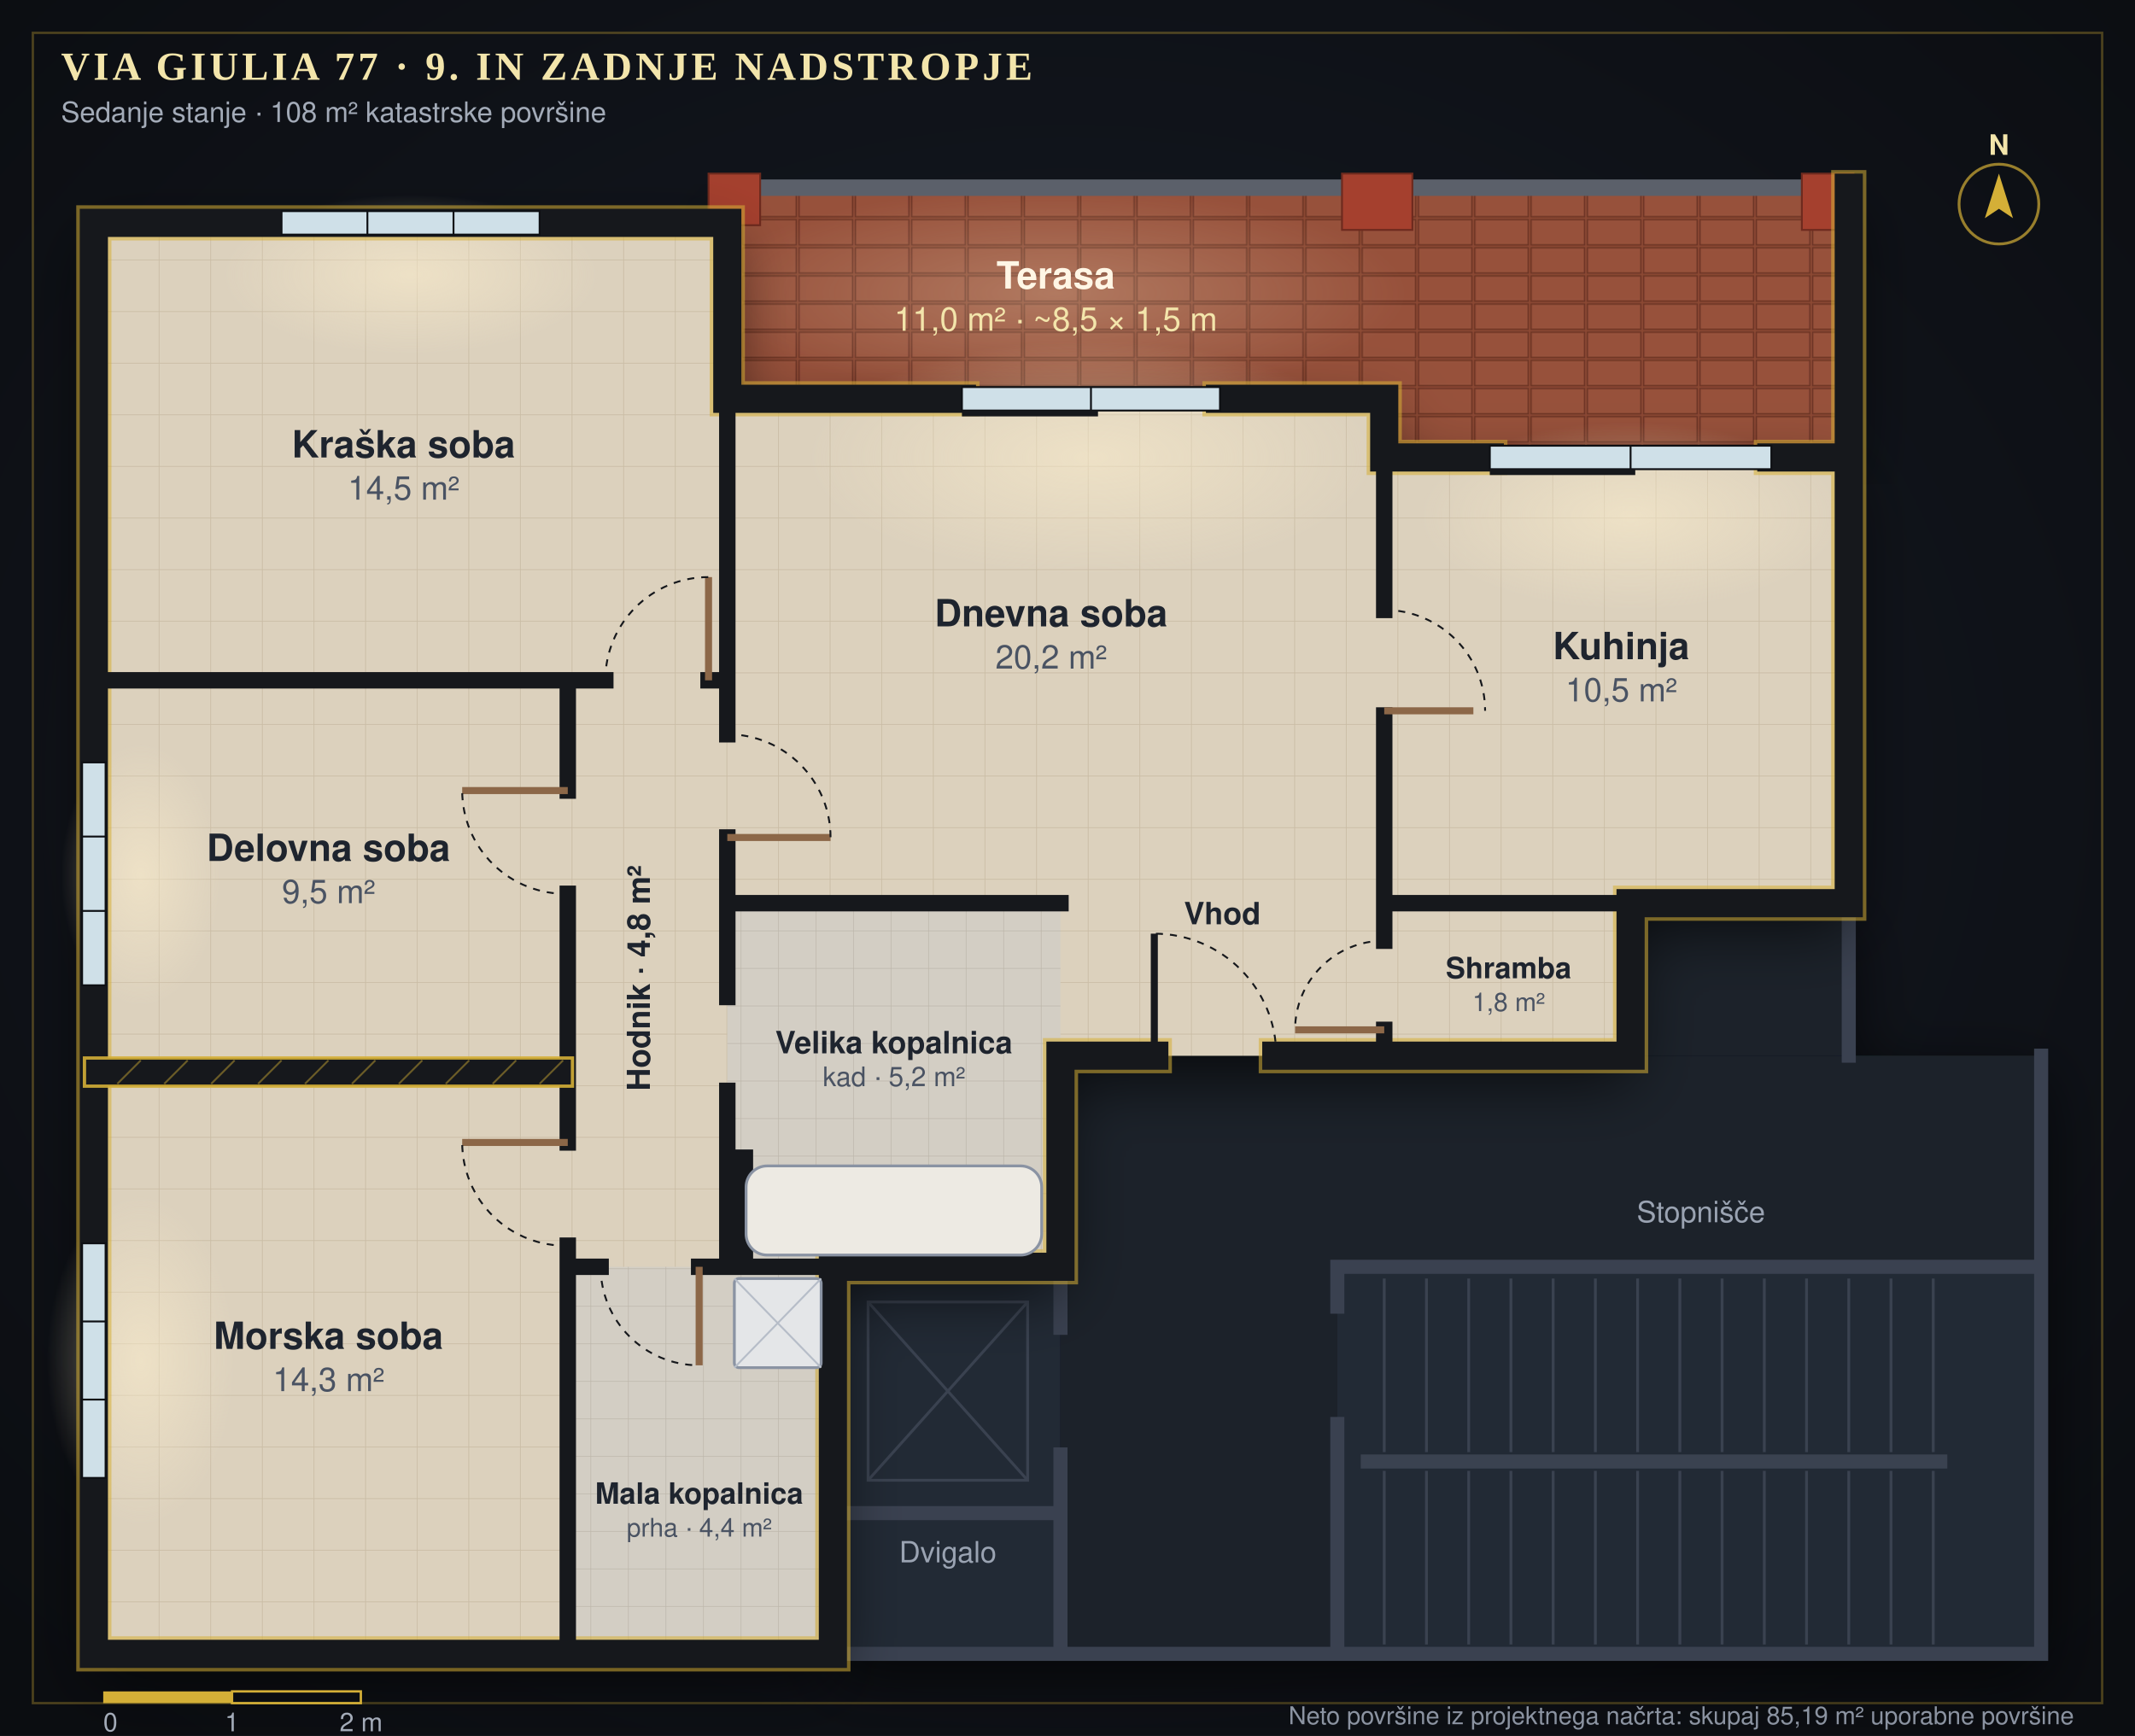
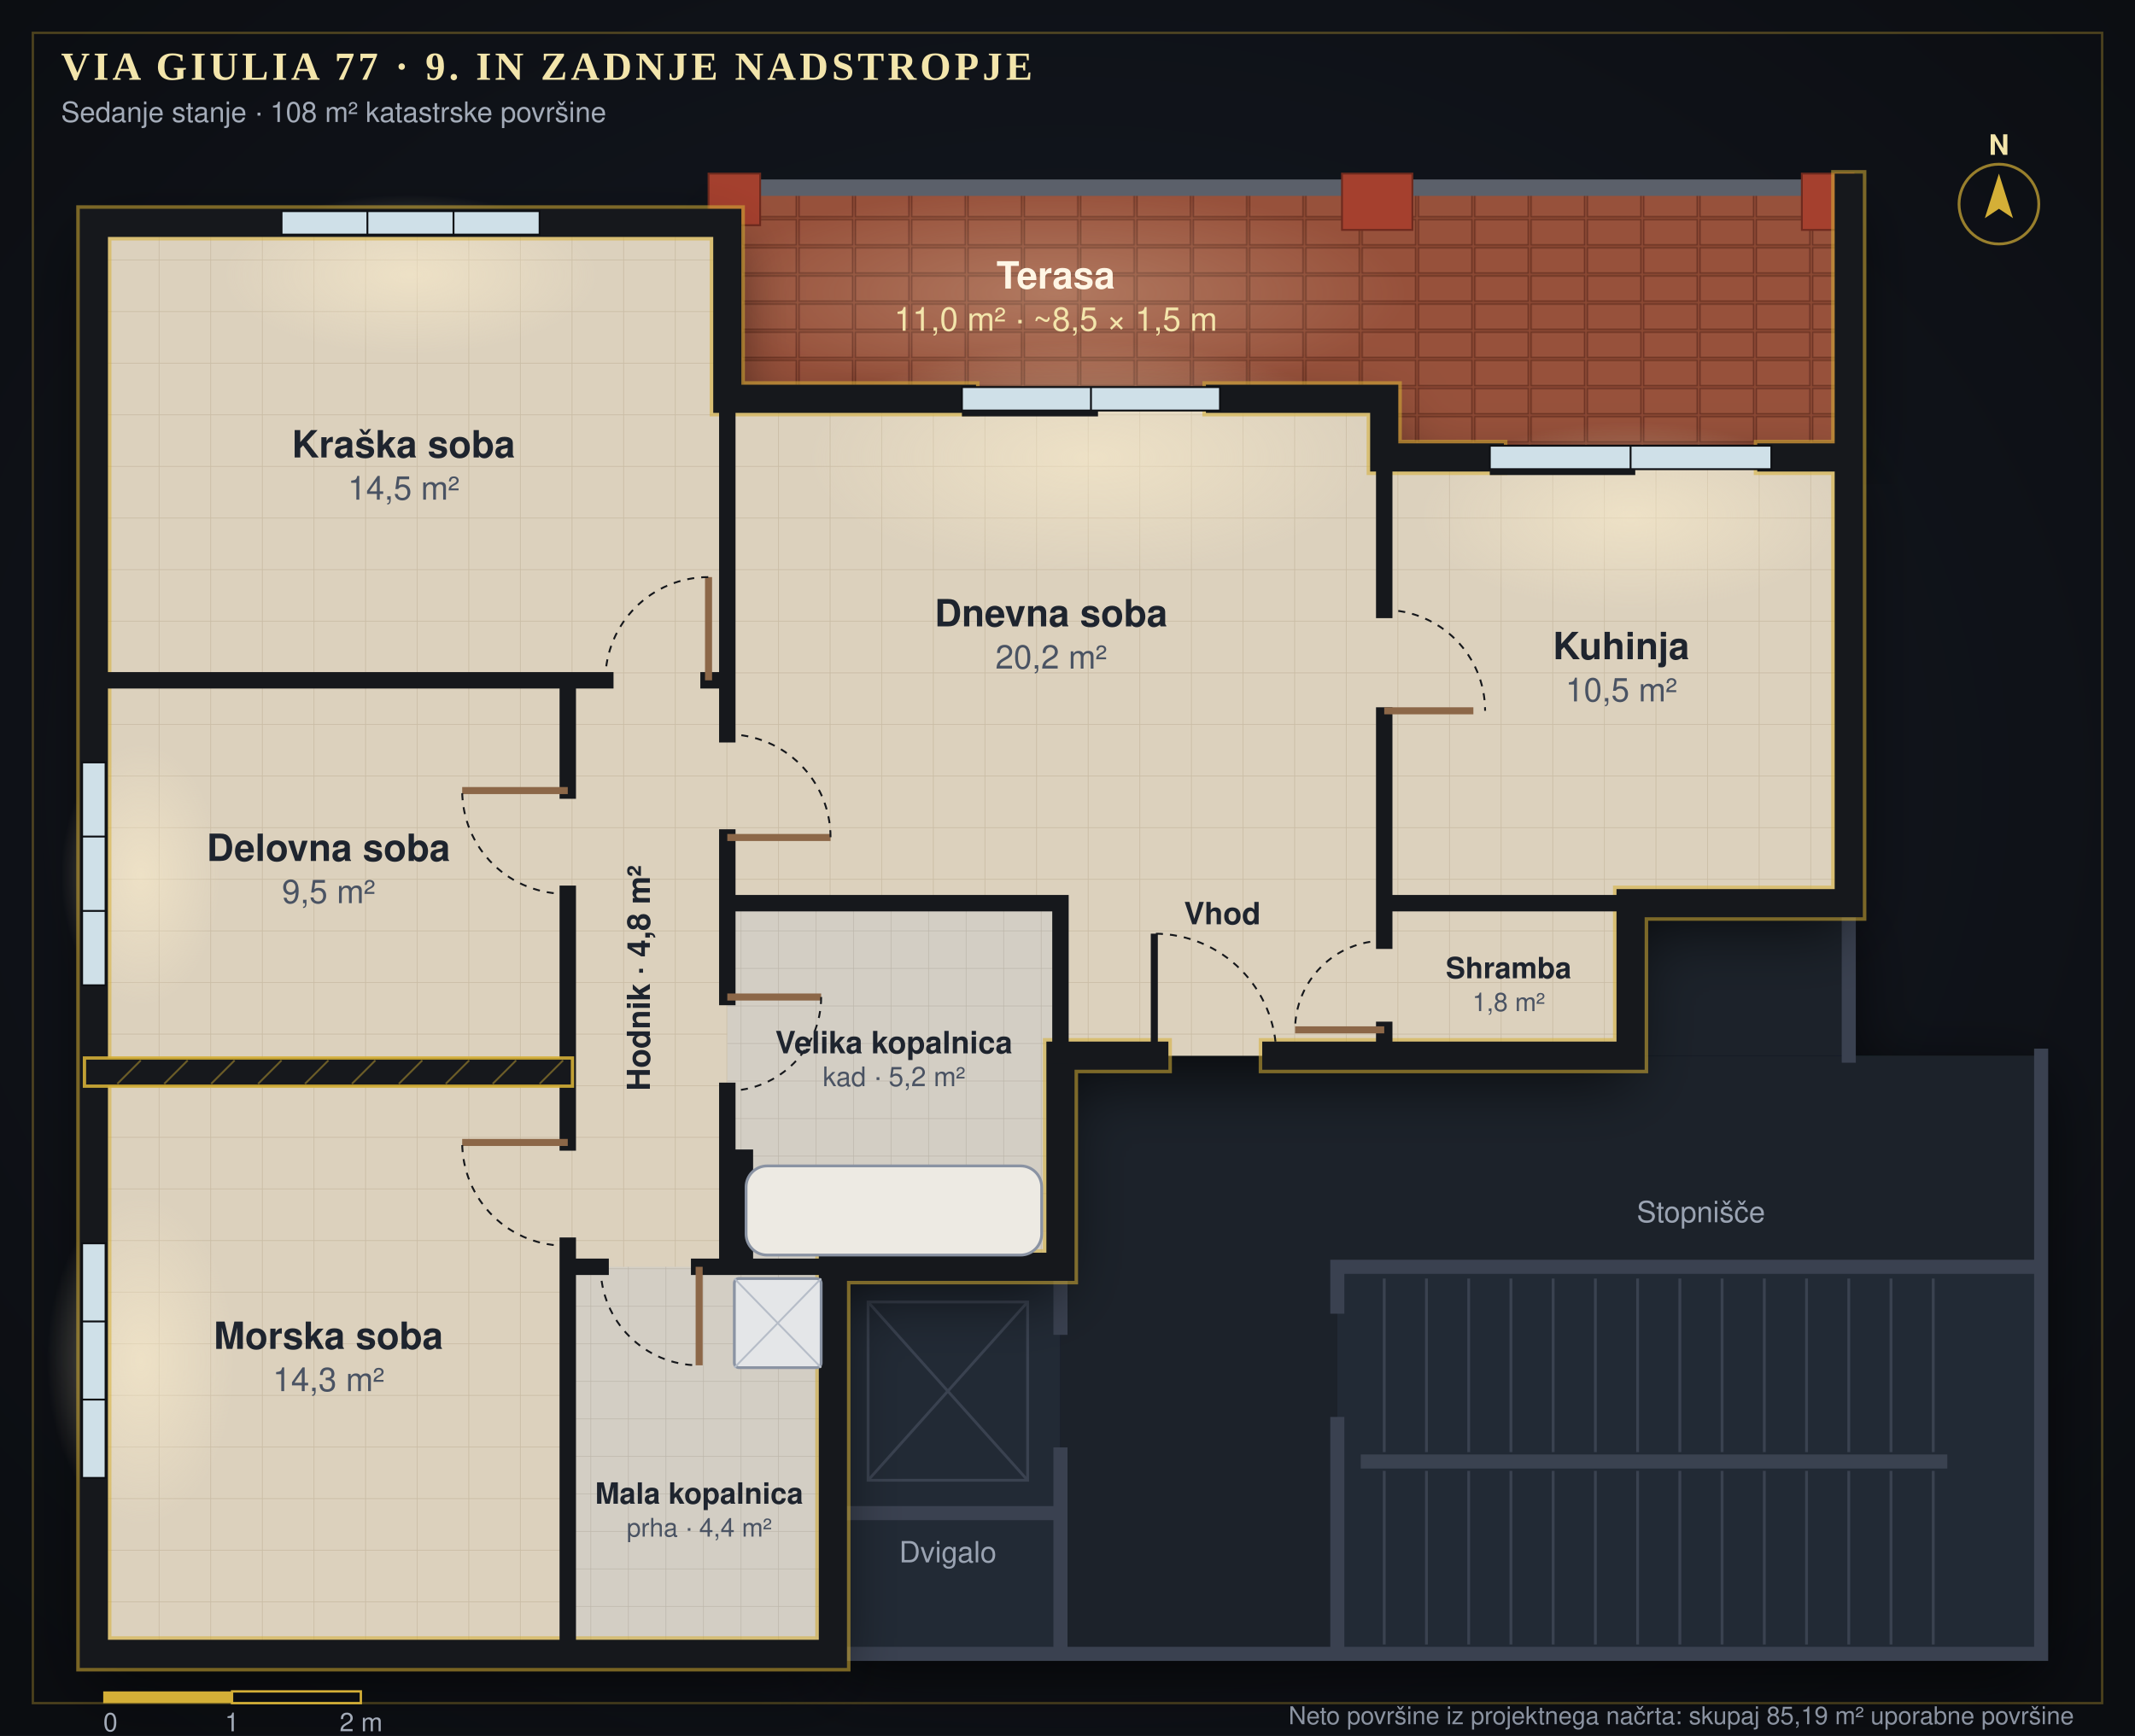
<svg xmlns="http://www.w3.org/2000/svg" viewBox="20 -45 910 740" width="1820" height="1480">
  <defs>
    <pattern id="tile" width="22" height="22" patternUnits="userSpaceOnUse">
      <rect width="22" height="22" fill="#DCD1BD" />
      <path d="M22 0V22H0" fill="none" stroke="#C9BCA5" stroke-width="0.6" />
    </pattern>
    <pattern id="tileb" width="16" height="16" patternUnits="userSpaceOnUse">
      <rect width="16" height="16" fill="#D3CEC4" />
      <path d="M16 0V16H0" fill="none" stroke="#BDB6AA" stroke-width="0.5" />
    </pattern>
    <pattern id="oak" width="252" height="32" patternUnits="userSpaceOnUse">
      <rect x="0" y="0" width="126" height="16" fill="#CBA680" stroke="#A9845E" stroke-width="0.5" />
      <rect x="126" y="0" width="126" height="16" fill="#C59F78" stroke="#A9845E" stroke-width="0.5" />
      <rect x="0" y="16" width="63" height="16" fill="#C7A27B" stroke="#A9845E" stroke-width="0.5" />
      <rect x="63" y="16" width="126" height="16" fill="#CEAA84" stroke="#A9845E" stroke-width="0.5" />
      <rect x="189" y="16" width="63" height="16" fill="#C29C74" stroke="#A9845E" stroke-width="0.5" />
      <path d="M8 6 q40 -2 90 1 M140 10 q35 2 80 -1 M75 24 q30 -2 70 1 M200 22 q20 2 45 0" stroke="#B48E67" stroke-width="0.45" fill="none" opacity="0.7" />
    </pattern>
    <pattern id="mc" width="90" height="90" patternUnits="userSpaceOnUse">
      <rect width="90" height="90" fill="#B1A99E" />
      <circle cx="20" cy="25" r="18" fill="#BDB5AA" opacity="0.5" />
      <circle cx="65" cy="60" r="22" fill="#A49C91" opacity="0.35" />
      <circle cx="70" cy="15" r="10" fill="#C2BBB1" opacity="0.4" />
    </pattern>
    <pattern id="klinker" width="24" height="12" patternUnits="userSpaceOnUse">
      <rect width="24" height="12" fill="#8C4934" />
      <rect x="0.6" y="0.6" width="22.8" height="10.8" fill="#97513B" stroke="#6E3626" stroke-width="0.6" />
    </pattern>
    <filter id="sh" x="-30%" y="-30%" width="160%" height="160%">
      <feDropShadow dx="1.6" dy="2.4" stdDeviation="2" flood-color="#000" flood-opacity="0.32" />
    </filter>
    <filter id="apt" x="-10%" y="-10%" width="120%" height="120%">
      <feDropShadow dx="0" dy="10" stdDeviation="14" flood-color="#000" flood-opacity="0.7" />
    </filter>
    <radialGradient id="sun" cx="50%" cy="50%" r="50%">
      <stop offset="0%" stop-color="#FFF1CF" stop-opacity="0.5" />
      <stop offset="100%" stop-color="#FFF1CF" stop-opacity="0" />
    </radialGradient>
    <radialGradient id="board" cx="50%" cy="45%" r="70%">
      <stop offset="0%" stop-color="#161B25" />
      <stop offset="100%" stop-color="#0B0D11" />
    </radialGradient>
  </defs>
  <rect x="20" y="-45" width="910" height="740" fill="url(#board)" />
  <rect x="34" y="-31" width="882" height="712" fill="none" stroke="#D4AF37" stroke-opacity="0.32" stroke-width="1" />
  <g filter="url(#apt)">
    <polygon points="472,405 890,405 890,495 590,495 590,660 472,660" fill="#1C212B" />
    <rect x="715" y="340" width="93" height="65" fill="#1C212B" />
    <rect x="590" y="495" width="300" height="165" fill="#232935" />
    <rect x="375" y="495" width="97" height="165" fill="#232935" />
  </g>
  <g stroke="#3A4250" stroke-width="1.2">
    <line x1="610" y1="500" x2="610" y2="574" />
    <line x1="628" y1="500" x2="628" y2="574" />
    <line x1="646" y1="500" x2="646" y2="574" />
    <line x1="664" y1="500" x2="664" y2="574" />
    <line x1="682" y1="500" x2="682" y2="574" />
    <line x1="700" y1="500" x2="700" y2="574" />
    <line x1="718" y1="500" x2="718" y2="574" />
    <line x1="736" y1="500" x2="736" y2="574" />
    <line x1="754" y1="500" x2="754" y2="574" />
    <line x1="772" y1="500" x2="772" y2="574" />
    <line x1="790" y1="500" x2="790" y2="574" />
    <line x1="808" y1="500" x2="808" y2="574" />
    <line x1="826" y1="500" x2="826" y2="574" />
    <line x1="844" y1="500" x2="844" y2="574" />
    <line x1="610" y1="582" x2="610" y2="656" />
    <line x1="628" y1="582" x2="628" y2="656" />
    <line x1="646" y1="582" x2="646" y2="656" />
    <line x1="664" y1="582" x2="664" y2="656" />
    <line x1="682" y1="582" x2="682" y2="656" />
    <line x1="700" y1="582" x2="700" y2="656" />
    <line x1="718" y1="582" x2="718" y2="656" />
    <line x1="736" y1="582" x2="736" y2="656" />
    <line x1="754" y1="582" x2="754" y2="656" />
    <line x1="772" y1="582" x2="772" y2="656" />
    <line x1="790" y1="582" x2="790" y2="656" />
    <line x1="808" y1="582" x2="808" y2="656" />
    <line x1="826" y1="582" x2="826" y2="656" />
    <line x1="844" y1="582" x2="844" y2="656" />
  </g>
  <rect x="600" y="575" width="250" height="6" fill="#3A4250" />
  <rect x="390" y="510" width="68" height="76" fill="none" stroke="#3A4250" stroke-width="1.2" />
  <path d="M390 510 L458 586 M458 510 L390 586" stroke="#3A4250" stroke-width="1.2" />
  <g fill="none" stroke="#3A4150" stroke-width="6" stroke-linecap="square">
    <path d="M890,405 L890,660 L375,660 M590,495 L890,495 M590,495 L590,512 M590,562 L590,660 M472,495 L472,521 M472,575 L472,660 M375,600 L472,600 M808,340 L808,405" />
  </g>
  <polygon points="330,35 808,35 808,150 610,150 610,125 330,125" fill="url(#klinker)" filter="url(#apt)" />
  <ellipse cx="470" cy="80" rx="150" ry="45" fill="url(#sun)" opacity="0.5" />
  <line x1="330" y1="35" x2="808" y2="35" stroke="#5B606A" stroke-width="7" />
  <g fill="#A5402E" stroke="#6E2A1E" stroke-width="0.8">
    <rect x="322" y="29" width="22" height="22" />
    <rect x="592" y="29" width="30" height="24" />
    <rect x="788" y="29" width="22" height="24" />
  </g>
  <polygon points="60,50 330,50 330,125 610,125 610,150 808,150 808,340 715,340 715,405 472,405 472,495 375,495 375,660 60,660" fill="url(#tile)" filter="url(#apt)" />
  <rect x="330" y="340" width="142" height="155" fill="url(#tileb)" />
  <rect x="262" y="495" width="113" height="165" fill="url(#tileb)" />
  <ellipse cx="485" cy="150" rx="120" ry="50" fill="url(#sun)" />
  <ellipse cx="715" cy="175" rx="90" ry="40" fill="url(#sun)" />
  <ellipse cx="195" cy="72" rx="80" ry="34" fill="url(#sun)" />
  <ellipse cx="80" cy="535" rx="40" ry="70" fill="url(#sun)" />
  <ellipse cx="80" cy="328" rx="34" ry="56" fill="url(#sun)" />
  <g fill="none" stroke-linecap="square">
    <path stroke="#D4AF37" stroke-opacity="0.55" stroke-width="15" d="M330,125 L330,50 L60,50 L60,660 L375,660 L375,495 L472,495 L472,405 L512,405 M564,405 L715,405 L715,340 L808,340 L808,150 L775,150 M655,150 L610,150 L610,125 L540,125 M430,125 L330,125 M808,150 L808,35" />
    <path stroke="#16181C" stroke-width="12" d="M330,125 L330,50 L60,50 L60,660 L375,660 L375,495 L472,495 L472,405 L512,405 M564,405 L715,405 L715,340 L808,340 L808,150 L775,150 M655,150 L610,150 L610,125 L540,125 M430,125 L330,125 M808,150 L808,35" />
-     <path stroke="#16181C" stroke-width="7" d="M330,125 L330,268 M330,312 L330,380 M330,420 L330,495 M60,245 L278,245 M322,245 L330,245 M262,245 L262,292 M262,336 L262,442 M262,486 L262,495 L276,495 M318,495 L375,495 M262,495 L262,660 M330,340 L472,340 M610,125 L610,215 M610,260 L610,356 M610,394 L610,405 M610,340 L715,340" />
+     <path stroke="#16181C" stroke-width="7" d="M330,125 L330,268 M330,312 L330,380 M330,420 L330,495 M60,245 L278,245 M322,245 L330,245 M262,245 L262,292 M262,336 L262,442 M262,486 L262,495 L276,495 M318,495 L375,495 M262,495 L262,660 M330,340 L472,340 M472,340 L472,405 M610,125 L610,215 M610,260 L610,356 M610,394 L610,405 M610,340 L715,340" />
  </g>
  <rect x="56" y="406" width="208" height="12" fill="#16181C" stroke="#D4AF37" stroke-opacity="0.9" stroke-width="1.4" />
  <g stroke="#D4AF37" stroke-opacity="0.45" stroke-width="0.8">
    <line x1="70" y1="417" x2="80" y2="407" />
    <line x1="90" y1="417" x2="100" y2="407" />
    <line x1="110" y1="417" x2="120" y2="407" />
    <line x1="130" y1="417" x2="140" y2="407" />
    <line x1="150" y1="417" x2="160" y2="407" />
    <line x1="170" y1="417" x2="180" y2="407" />
    <line x1="190" y1="417" x2="200" y2="407" />
    <line x1="210" y1="417" x2="220" y2="407" />
    <line x1="230" y1="417" x2="240" y2="407" />
    <line x1="250" y1="417" x2="260" y2="407" />
  </g>
  <rect x="330" y="445" width="11" height="50" fill="#16181C" />
  <g fill="#CFE0E8" stroke="#0E1014" stroke-width="0.8">
    <rect x="140" y="45" width="110" height="10" />
    <rect x="55" y="280" width="10" height="95" />
    <rect x="55" y="485" width="10" height="100" />
    <rect x="430" y="120" width="110" height="10" />
    <rect x="655" y="145" width="120" height="10" />
  </g>
  <g stroke="#0E1014" stroke-width="0.8">
    <line x1="176.6" y1="45" x2="176.6" y2="55" />
    <line x1="213.3" y1="45" x2="213.3" y2="55" />
    <line x1="55" y1="311.6" x2="65" y2="311.6" />
    <line x1="55" y1="343.3" x2="65" y2="343.3" />
    <line x1="55" y1="518.3" x2="65" y2="518.3" />
    <line x1="55" y1="551.6" x2="65" y2="551.6" />
    <line x1="485" y1="120" x2="485" y2="130" />
    <line x1="715" y1="145" x2="715" y2="155" />
  </g>
  <g fill="none" stroke="#16181C">
    <line x1="512" y1="405" x2="512" y2="353" stroke-width="3" />
    <path d="M564,405 A52,52 0 0 0 512,353" stroke-width="0.8" stroke-dasharray="3 3" />
    <rect x="430" y="130" width="58" height="2.5" fill="#16181C" stroke="none" />
    <g stroke="#8C6748" stroke-width="3">
      <line x1="330" y1="312" x2="374" y2="312" />
+       <line x1="330" y1="380" x2="370" y2="380" />
      <line x1="322" y1="245" x2="322" y2="201" />
      <line x1="262" y1="292" x2="217" y2="292" />
      <line x1="262" y1="442" x2="217" y2="442" />
      <line x1="318" y1="495" x2="318" y2="537" />
    </g>
    <g stroke-width="0.8" stroke-dasharray="3 3">
      <path d="M330,268 A44,44 0 0 1 374,312" />
+       <path d="M370,380 A40,40 0 0 1 330,420" />
      <path d="M278,245 A44,44 0 0 1 322,201" />
      <path d="M262,336 A44,44 0 0 1 217,292" />
      <path d="M262,486 A44,44 0 0 1 217,442" />
      <path d="M276,495 A42,42 0 0 0 318,537" />
    </g>
  </g>
  <rect x="655" y="155" width="62" height="2.5" fill="#16181C" />
  <line x1="610" y1="258" x2="648" y2="258" stroke="#8C6748" stroke-width="3" />
  <path d="M610,215 A43,43 0 0 1 653,258" fill="none" stroke="#16181C" stroke-width="0.8" stroke-dasharray="3 3" />
  <line x1="610" y1="394" x2="572" y2="394" stroke="#8C6748" stroke-width="3" />
  <path d="M610,356 A38,38 0 0 0 572,394" fill="none" stroke="#16181C" stroke-width="0.8" stroke-dasharray="3 3" />
  <rect x="338" y="452" width="126" height="38" rx="9" fill="#EDEAE3" stroke="#8A93A3" stroke-width="1.2" />
  <rect x="333" y="500" width="37" height="38" rx="2" fill="#E4E6E8" stroke="#8A93A3" stroke-width="1.2" />
  <path d="M333 500 L370 538 M370 500 L333 538" stroke="#B6BDC8" stroke-width="0.8" />
  <g font-family="Segoe UI, Helvetica Neue, Helvetica, Arial, sans-serif" text-anchor="middle">
    <text x="468" y="222" font-size="16.0" font-weight="700" fill="#1E242E">Dnevna soba</text>
    <text x="468" y="240" font-size="14.0" fill="#4A5363">20,2 m²</text>
    <text x="711" y="236" font-size="16.0" font-weight="700" fill="#1E242E">Kuhinja</text>
    <text x="711" y="254" font-size="14.0" fill="#4A5363">10,5 m²</text>
    <text x="663" y="372" font-size="12.5" font-weight="700" fill="#1E242E">Shramba</text>
    <text x="663" y="386" font-size="10.9" fill="#4A5363">1,8 m²</text>
    <text x="541" y="349" font-size="13.1" font-weight="700" fill="#1E242E">Vhod</text>
    <text x="192" y="150" font-size="16.0" font-weight="700" fill="#1E242E">Kraška soba</text>
    <text x="192" y="168" font-size="14.0" fill="#4A5363">14,5 m²</text>
    <text x="160" y="322" font-size="16.0" font-weight="700" fill="#1E242E">Delovna soba</text>
    <text x="160" y="340" font-size="14.0" fill="#4A5363">9,5 m²</text>
    <text x="160" y="530" font-size="16.0" font-weight="700" fill="#1E242E">Morska soba</text>
    <text x="160" y="548" font-size="14.0" fill="#4A5363">14,3 m²</text>
    <text x="401" y="404" font-size="13.1" font-weight="700" fill="#1E242E">Velika kopalnica</text>
    <text x="401" y="418" font-size="11.5" fill="#4A5363">kad · 5,2 m²</text>
    <text x="318" y="596" font-size="12.5" font-weight="700" fill="#1E242E">Mala kopalnica</text>
    <text x="318" y="610" font-size="10.9" fill="#4A5363">prha · 4,4 m²</text>
    <text transform="translate(297 372) rotate(-90)" font-size="13.5" font-weight="700" fill="#1E242E">Hodnik · 4,8 m²</text>
    <text x="470" y="78" font-size="16" font-weight="700" fill="#FFF6E5">Terasa</text>
    <text x="470" y="96" font-size="14" fill="#F3E5AB">11,0 m² · ~8,5 × 1,5 m</text>
    <text x="424" y="621" font-size="12.5" fill="#9AA3B2">Dvigalo</text>
    <text x="745" y="476" font-size="12.5" fill="#9AA3B2">Stopnišče</text>
  </g>
  <text x="46" y="-11" font-family="Georgia, 'Times New Roman', serif" font-size="17" font-weight="700" letter-spacing="1.5" fill="#F3E5AB">VIA GIULIA 77 · 9. IN ZADNJE NADSTROPJE</text>
  <text x="46" y="7" font-family="Segoe UI, Helvetica Neue, Helvetica, Arial, sans-serif" font-size="12" fill="#A3ABB8">Sedanje stanje · 108 m² katastrske površine</text>
  <g transform="translate(872 42)">
    <circle r="17" fill="none" stroke="#D4AF37" stroke-opacity="0.7" stroke-width="1.2" />
    <path d="M0 -13 L6 6 L0 2 L-6 6 Z" fill="#D4AF37" />
    <text y="-21" font-family="Segoe UI, Helvetica Neue, Helvetica, Arial, sans-serif" font-size="12" font-weight="700" text-anchor="middle" fill="#F3E5AB">N</text>
  </g>
  <g transform="translate(64 676)" font-family="Segoe UI, Helvetica Neue, Helvetica, Arial, sans-serif" font-size="11" fill="#A3ABB8">
    <rect width="54.9" height="5" fill="#D4AF37" />
    <rect x="54.9" width="54.9" height="5" fill="#0B0D11" stroke="#D4AF37" stroke-width="1" />
    <text x="0" y="17">0</text>
    <text x="54.9" y="17" text-anchor="middle">1</text>
    <text x="109.9" y="17" text-anchor="middle">2 m</text>
  </g>
  <text x="904" y="690" font-family="Segoe UI, Helvetica Neue, Helvetica, Arial, sans-serif" font-size="10.5" text-anchor="end" fill="#8B93A1">Neto površine iz projektnega načrta: skupaj 85,19 m² uporabne površine</text>
</svg>
